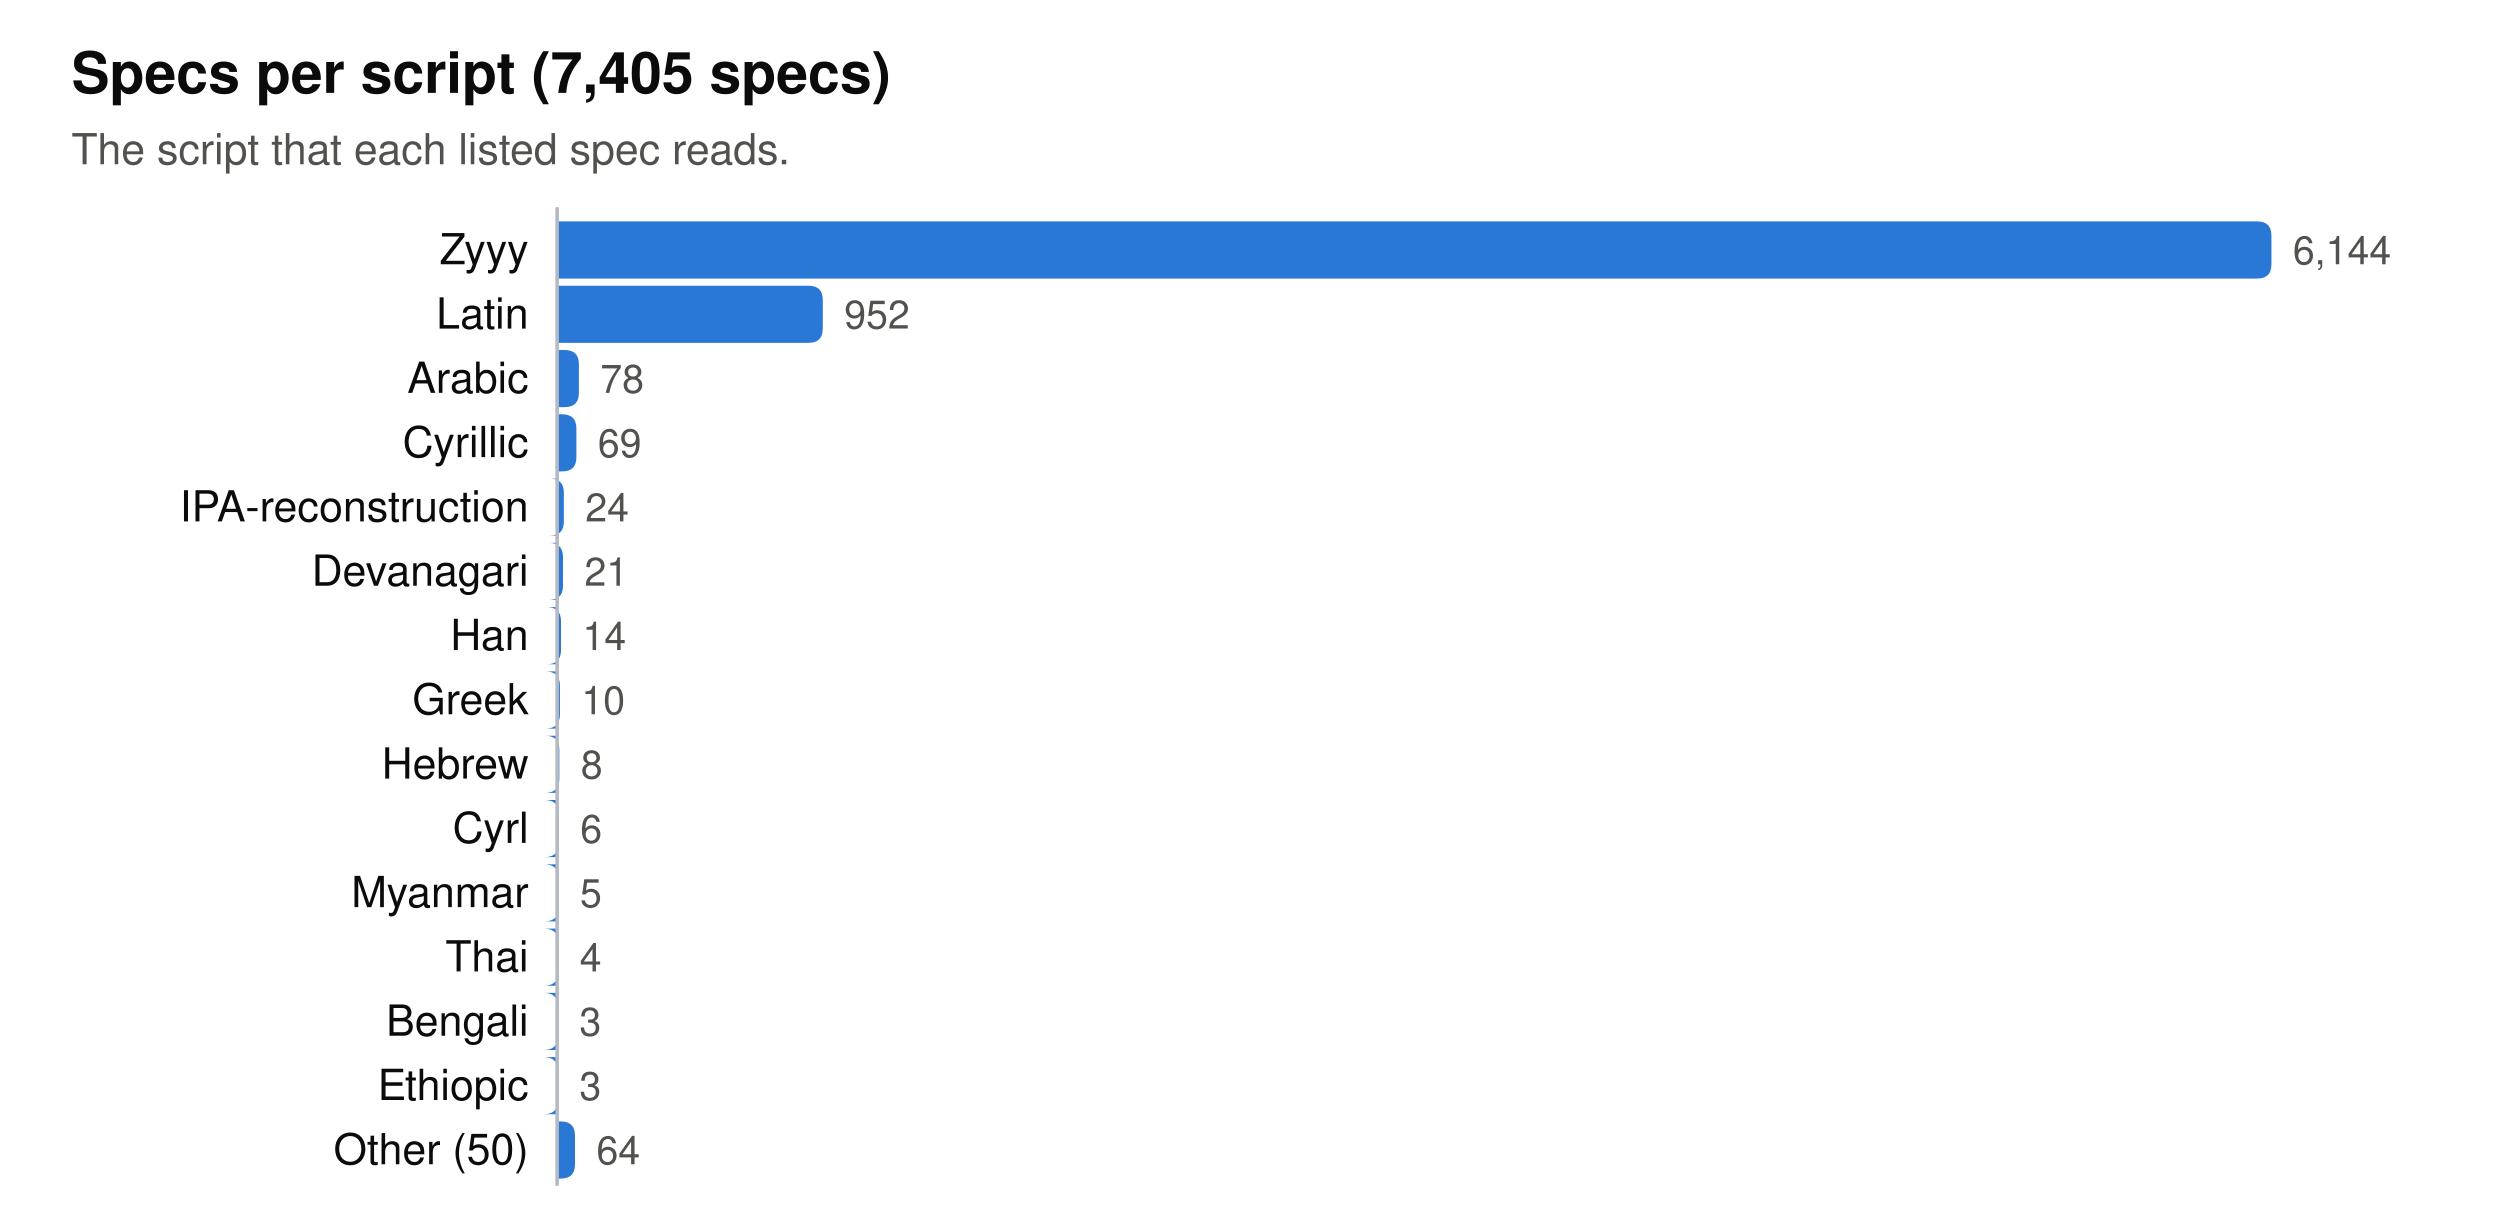
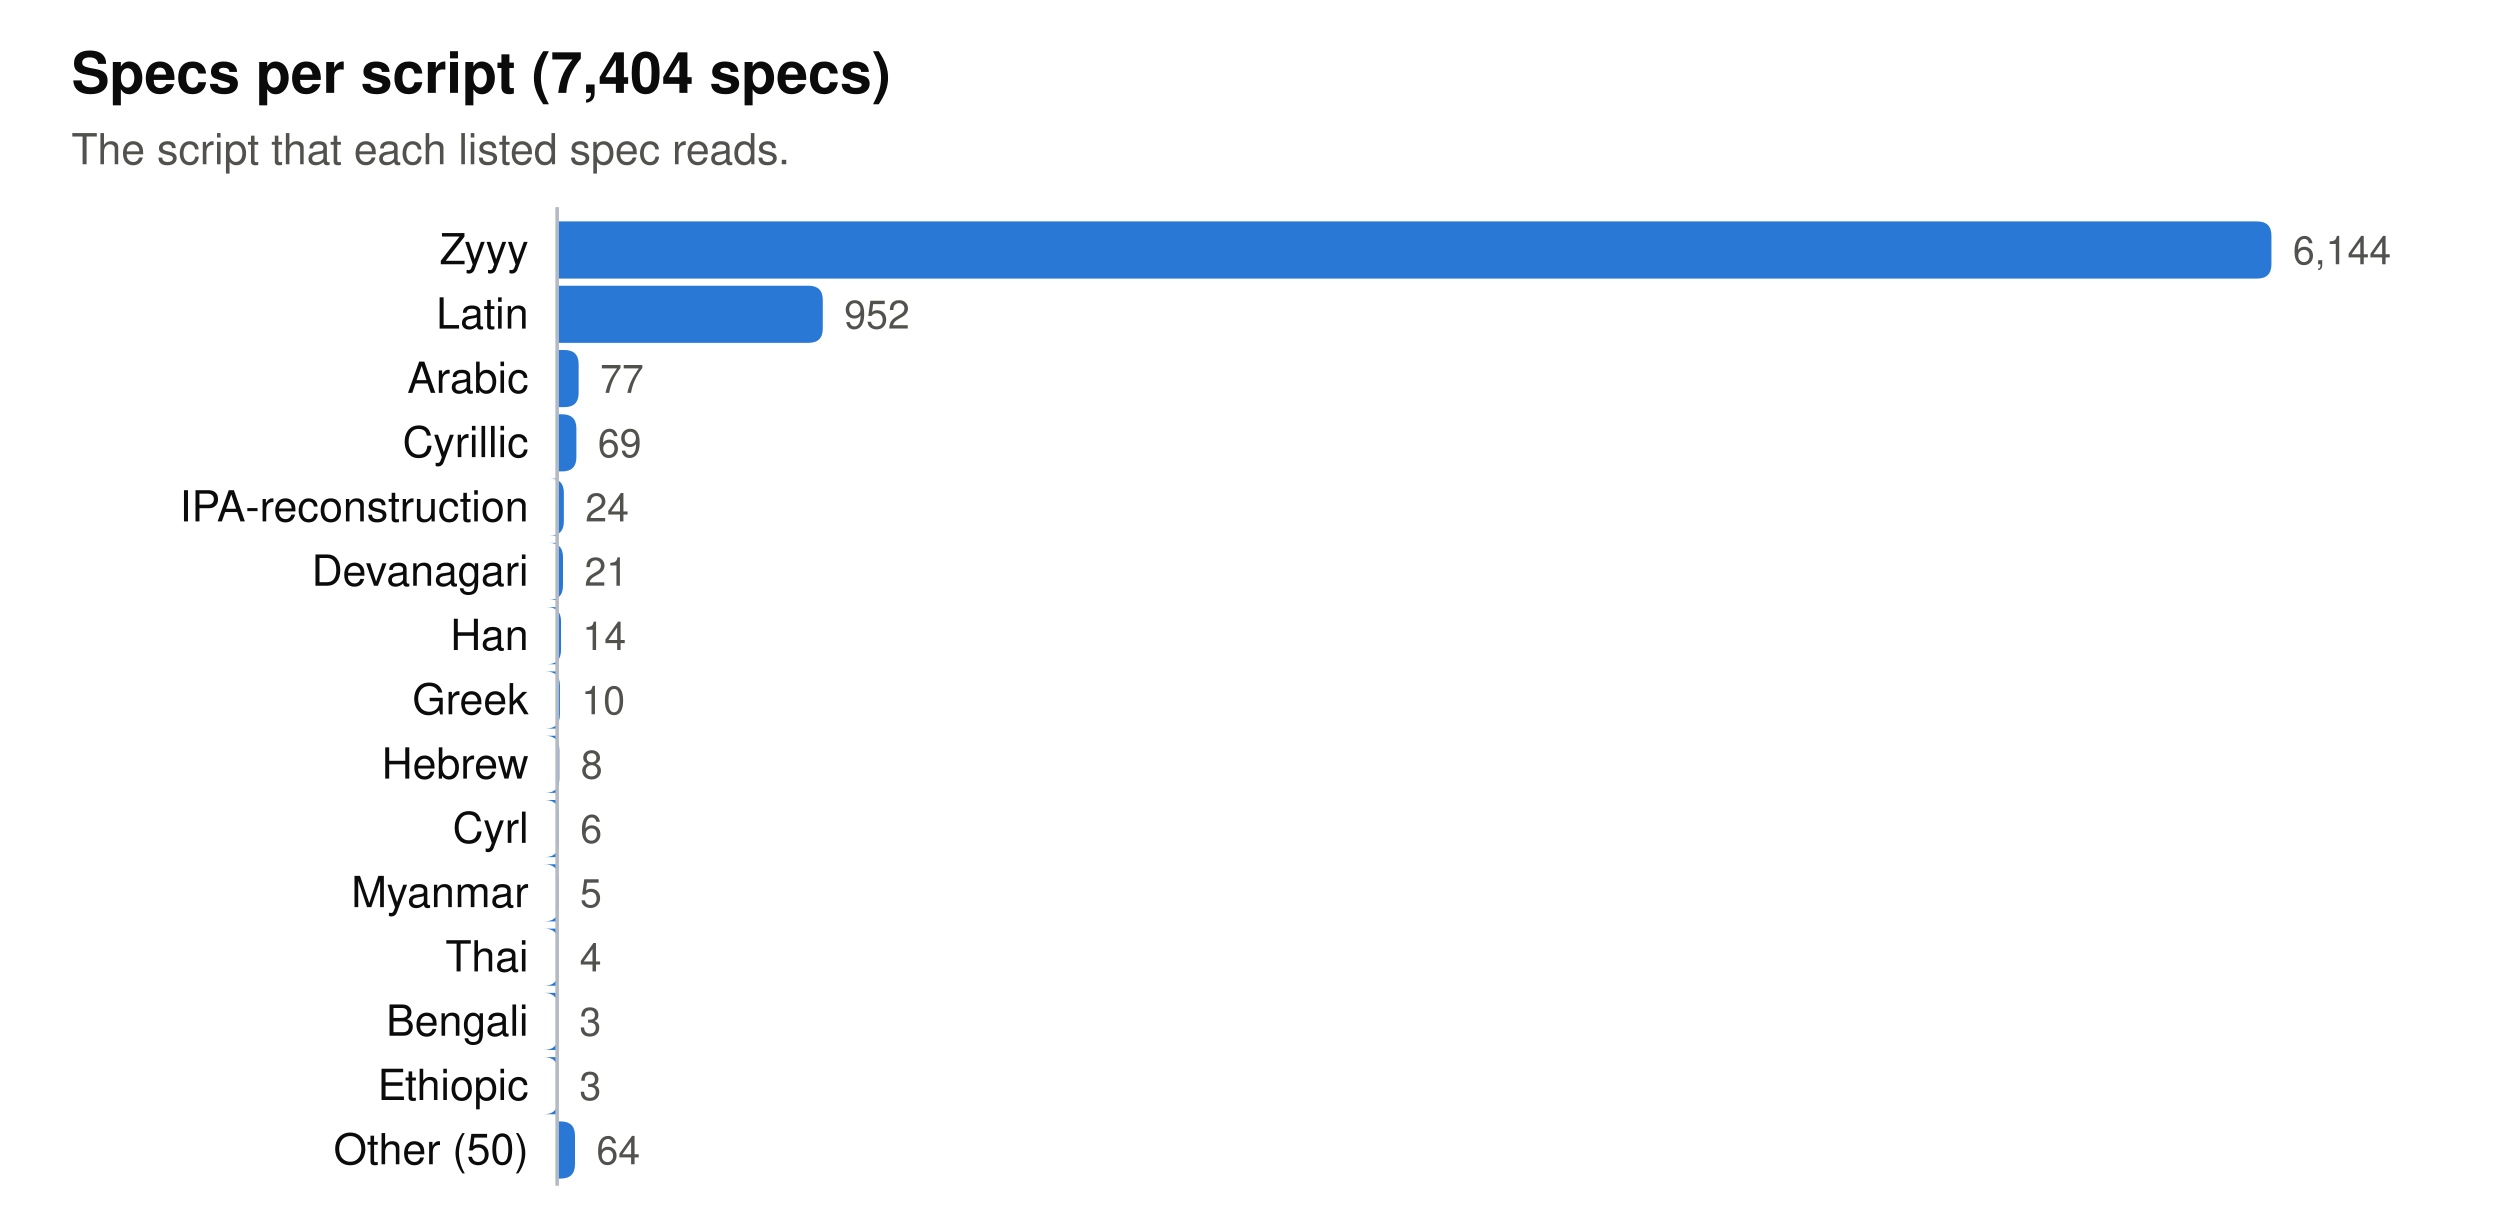
<svg xmlns="http://www.w3.org/2000/svg" width="700" height="344" viewBox="0 0 700 344" role="img" font-family="-apple-system, BlinkMacSystemFont, 'Segoe UI', Helvetica, Arial, sans-serif">
-   <text x="20" y="26" font-size="16" text-anchor="start" font-weight="bold" fill="#0b0b0b">Specs per script (7,405 specs)</text>
+   <text x="20" y="26" font-size="16" text-anchor="start" font-weight="bold" fill="#0b0b0b">Specs per script (7,404 specs)</text>
  <text x="20" y="46" font-size="12" text-anchor="start" font-weight="normal" fill="#52514e">The script that each listed spec reads.</text>
  <text x="148" y="74" font-size="12" text-anchor="end" font-weight="normal" fill="#0b0b0b">Zyyy</text>
  <path d="M156 62H632Q636 62 636 66V74Q636 78 632 78H156Z" fill="#2a78d6" />
  <text x="642" y="74" font-size="11" text-anchor="start" font-weight="normal" fill="#52514e">6,144</text>
  <text x="148" y="92" font-size="12" text-anchor="end" font-weight="normal" fill="#0b0b0b">Latin</text>
  <path d="M156 80H226.38Q230.38 80 230.38 84V92Q230.38 96 226.38 96H156Z" fill="#2a78d6" />
  <text x="236.38" y="92" font-size="11" text-anchor="start" font-weight="normal" fill="#52514e">952</text>
  <text x="148" y="110" font-size="12" text-anchor="end" font-weight="normal" fill="#0b0b0b">Arabic</text>
-   <path d="M156 98H158.09Q162.09 98 162.09 102V110Q162.09 114 158.09 114H156Z" fill="#2a78d6" />
-   <text x="168.09" y="110" font-size="11" text-anchor="start" font-weight="normal" fill="#52514e">78</text>
+   <path d="M156 98H158.02Q162.02 98 162.02 102V110Q162.02 114 158.02 114H156Z" fill="#2a78d6" />
+   <text x="168.02" y="110" font-size="11" text-anchor="start" font-weight="normal" fill="#52514e">77</text>
  <text x="148" y="128" font-size="12" text-anchor="end" font-weight="normal" fill="#0b0b0b">Cyrillic</text>
  <path d="M156 116H157.39Q161.39 116 161.39 120V128Q161.39 132 157.39 132H156Z" fill="#2a78d6" />
  <text x="167.39" y="128" font-size="11" text-anchor="start" font-weight="normal" fill="#52514e">69</text>
  <text x="148" y="146" font-size="12" text-anchor="end" font-weight="normal" fill="#0b0b0b">IPA-reconstruction</text>
  <path d="M156 134H153.88Q157.88 134 157.88 138V146Q157.88 150 153.88 150H156Z" fill="#2a78d6" />
  <text x="163.88" y="146" font-size="11" text-anchor="start" font-weight="normal" fill="#52514e">24</text>
  <text x="148" y="164" font-size="12" text-anchor="end" font-weight="normal" fill="#0b0b0b">Devanagari</text>
  <path d="M156 152H153.64Q157.64 152 157.64 156V164Q157.64 168 153.64 168H156Z" fill="#2a78d6" />
  <text x="163.64" y="164" font-size="11" text-anchor="start" font-weight="normal" fill="#52514e">21</text>
  <text x="148" y="182" font-size="12" text-anchor="end" font-weight="normal" fill="#0b0b0b">Han</text>
  <path d="M156 170H153.09Q157.09 170 157.09 174V182Q157.09 186 153.09 186H156Z" fill="#2a78d6" />
  <text x="163.09" y="182" font-size="11" text-anchor="start" font-weight="normal" fill="#52514e">14</text>
  <text x="148" y="200" font-size="12" text-anchor="end" font-weight="normal" fill="#0b0b0b">Greek</text>
  <path d="M156 188H152.78Q156.78 188 156.78 192V200Q156.78 204 152.78 204H156Z" fill="#2a78d6" />
  <text x="162.78" y="200" font-size="11" text-anchor="start" font-weight="normal" fill="#52514e">10</text>
  <text x="148" y="218" font-size="12" text-anchor="end" font-weight="normal" fill="#0b0b0b">Hebrew</text>
  <path d="M156 206H152.62Q156.62 206 156.62 210V218Q156.62 222 152.62 222H156Z" fill="#2a78d6" />
  <text x="162.62" y="218" font-size="11" text-anchor="start" font-weight="normal" fill="#52514e">8</text>
  <text x="148" y="236" font-size="12" text-anchor="end" font-weight="normal" fill="#0b0b0b">Cyrl</text>
  <path d="M156 224H152.47Q156.47 224 156.47 228V236Q156.47 240 152.47 240H156Z" fill="#2a78d6" />
  <text x="162.47" y="236" font-size="11" text-anchor="start" font-weight="normal" fill="#52514e">6</text>
  <text x="148" y="254" font-size="12" text-anchor="end" font-weight="normal" fill="#0b0b0b">Myanmar</text>
  <path d="M156 242H152.39Q156.39 242 156.39 246V254Q156.39 258 152.39 258H156Z" fill="#2a78d6" />
  <text x="162.39" y="254" font-size="11" text-anchor="start" font-weight="normal" fill="#52514e">5</text>
  <text x="148" y="272" font-size="12" text-anchor="end" font-weight="normal" fill="#0b0b0b">Thai</text>
  <path d="M156 260H152.31Q156.31 260 156.31 264V272Q156.31 276 152.31 276H156Z" fill="#2a78d6" />
  <text x="162.31" y="272" font-size="11" text-anchor="start" font-weight="normal" fill="#52514e">4</text>
  <text x="148" y="290" font-size="12" text-anchor="end" font-weight="normal" fill="#0b0b0b">Bengali</text>
  <path d="M156 278H152.23Q156.23 278 156.23 282V290Q156.23 294 152.23 294H156Z" fill="#2a78d6" />
  <text x="162.23" y="290" font-size="11" text-anchor="start" font-weight="normal" fill="#52514e">3</text>
  <text x="148" y="308" font-size="12" text-anchor="end" font-weight="normal" fill="#0b0b0b">Ethiopic</text>
  <path d="M156 296H152.23Q156.23 296 156.23 300V308Q156.23 312 152.23 312H156Z" fill="#2a78d6" />
  <text x="162.23" y="308" font-size="11" text-anchor="start" font-weight="normal" fill="#52514e">3</text>
  <text x="148" y="326" font-size="12" text-anchor="end" font-weight="normal" fill="#0b0b0b">Other (50)</text>
  <path d="M156 314H157Q161 314 161 318V326Q161 330 157 330H156Z" fill="#2a78d6" />
  <text x="167" y="326" font-size="11" text-anchor="start" font-weight="normal" fill="#52514e">64</text>
  <line x1="156" y1="58" x2="156" y2="332" stroke="#b4bac1" stroke-width="1" />
</svg>
